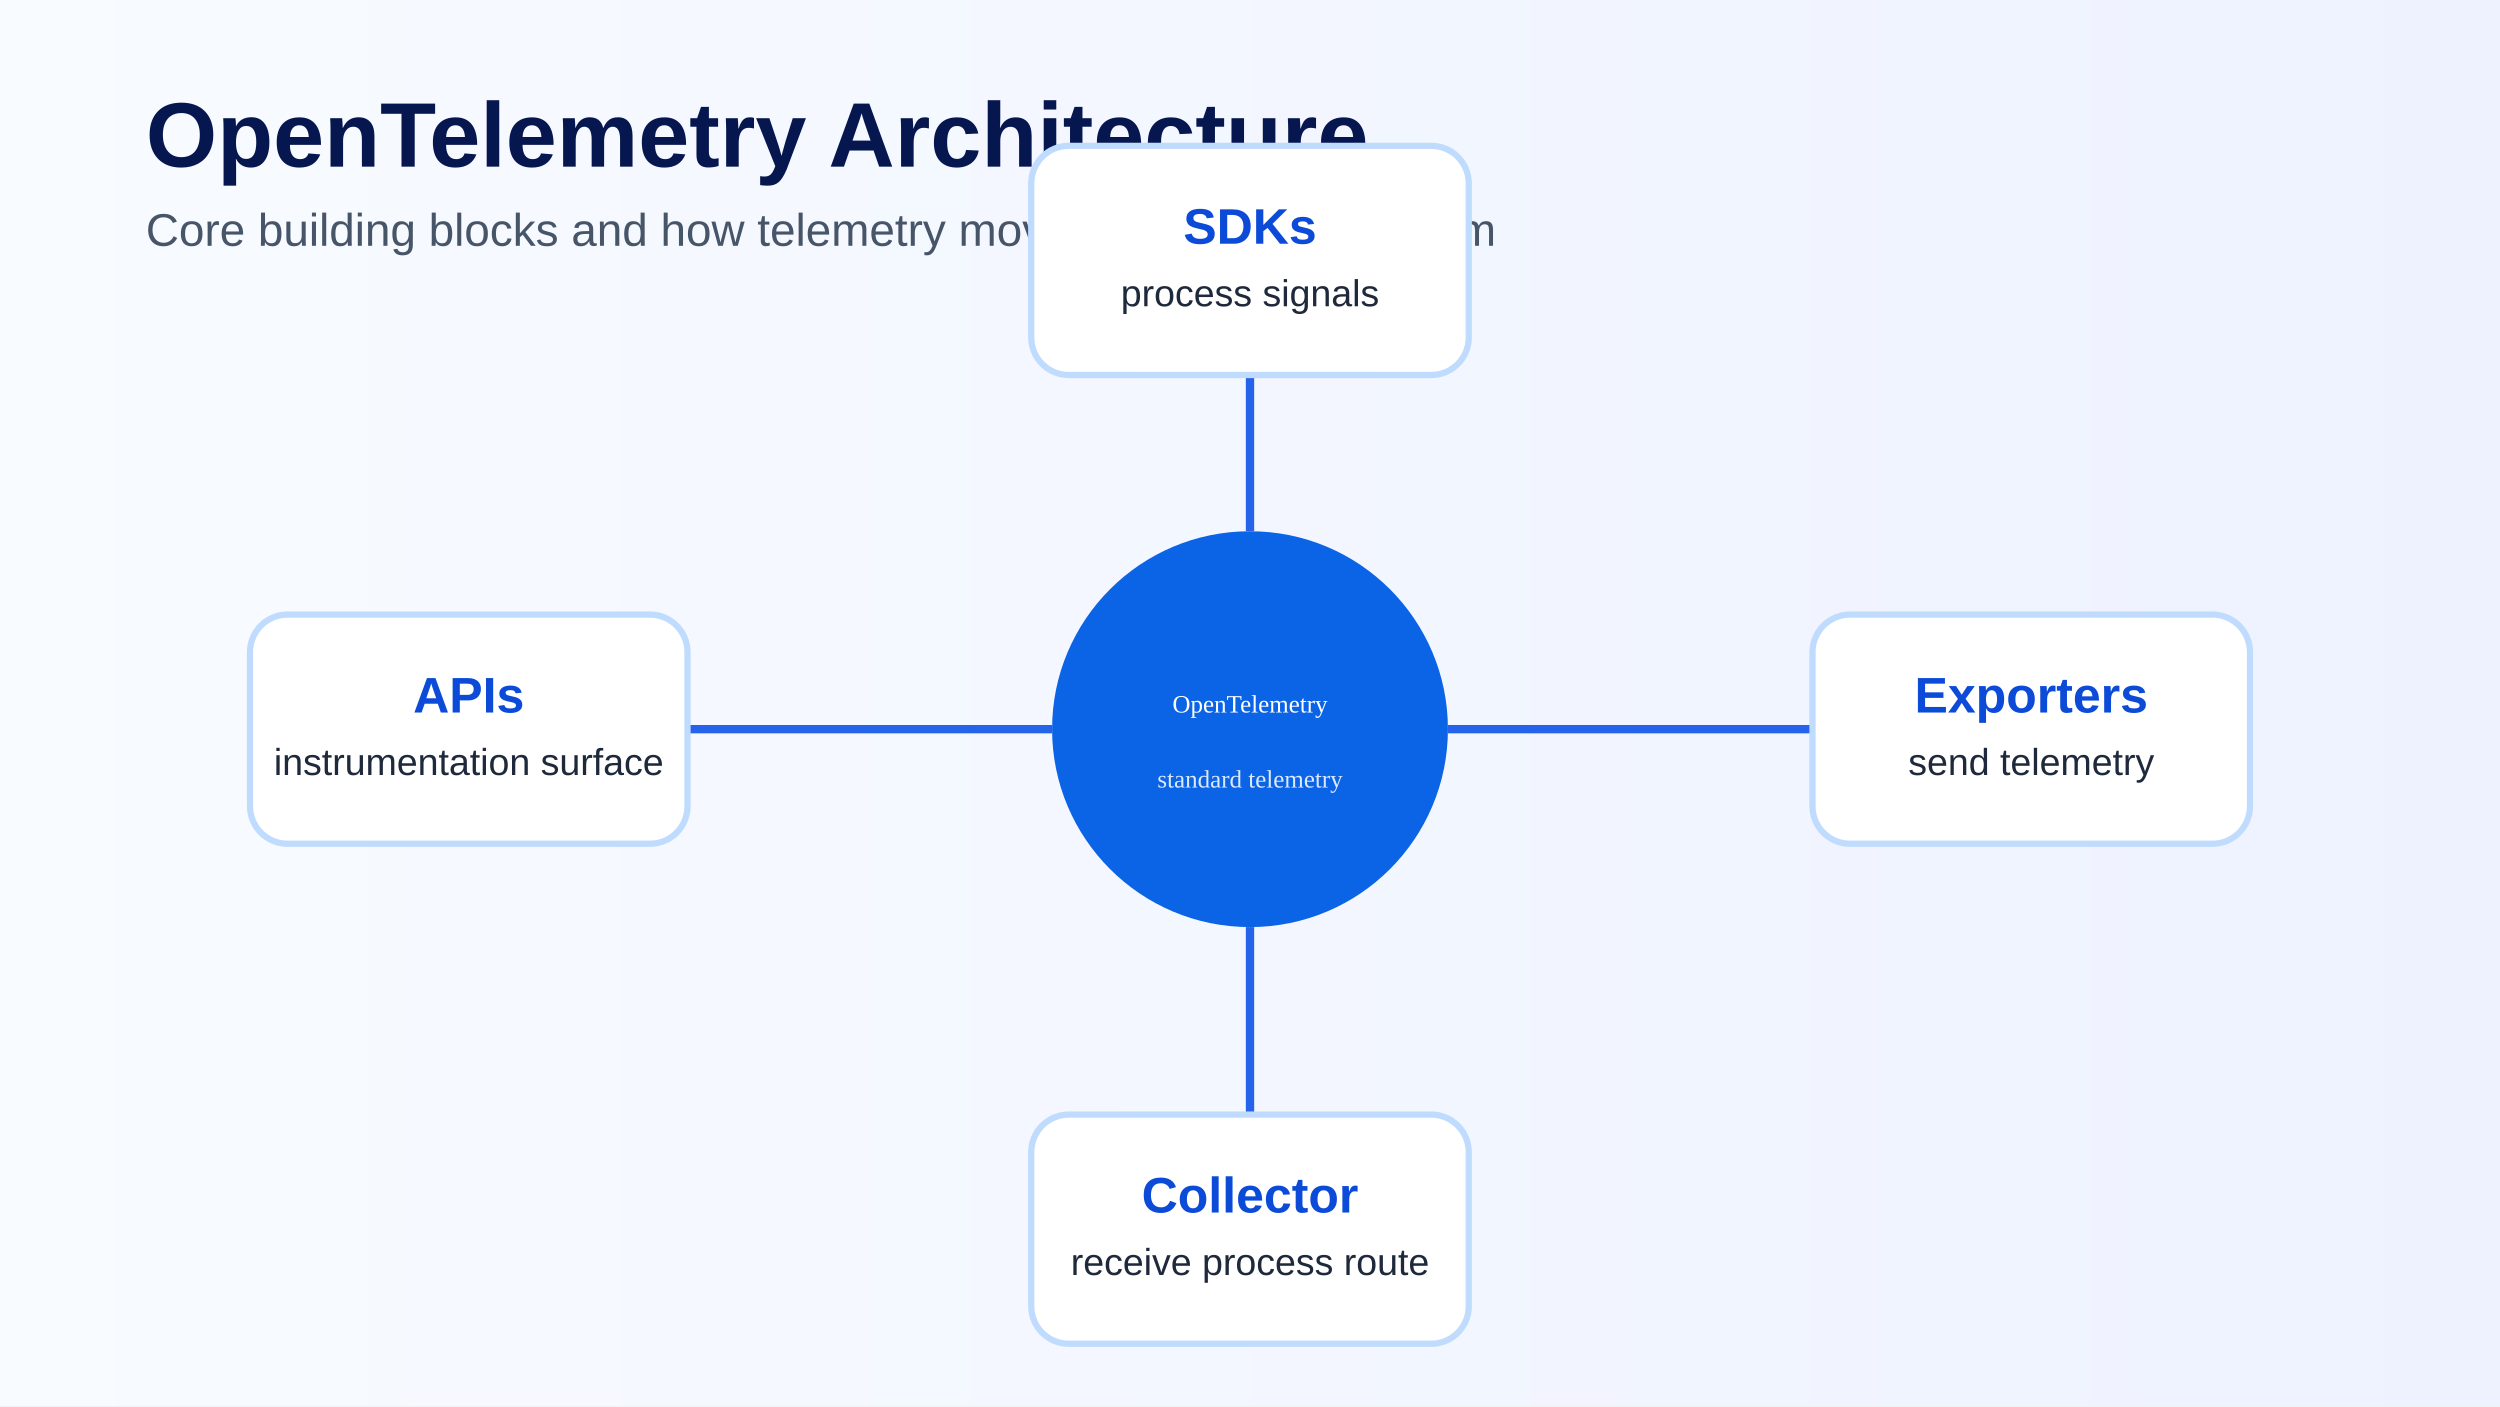
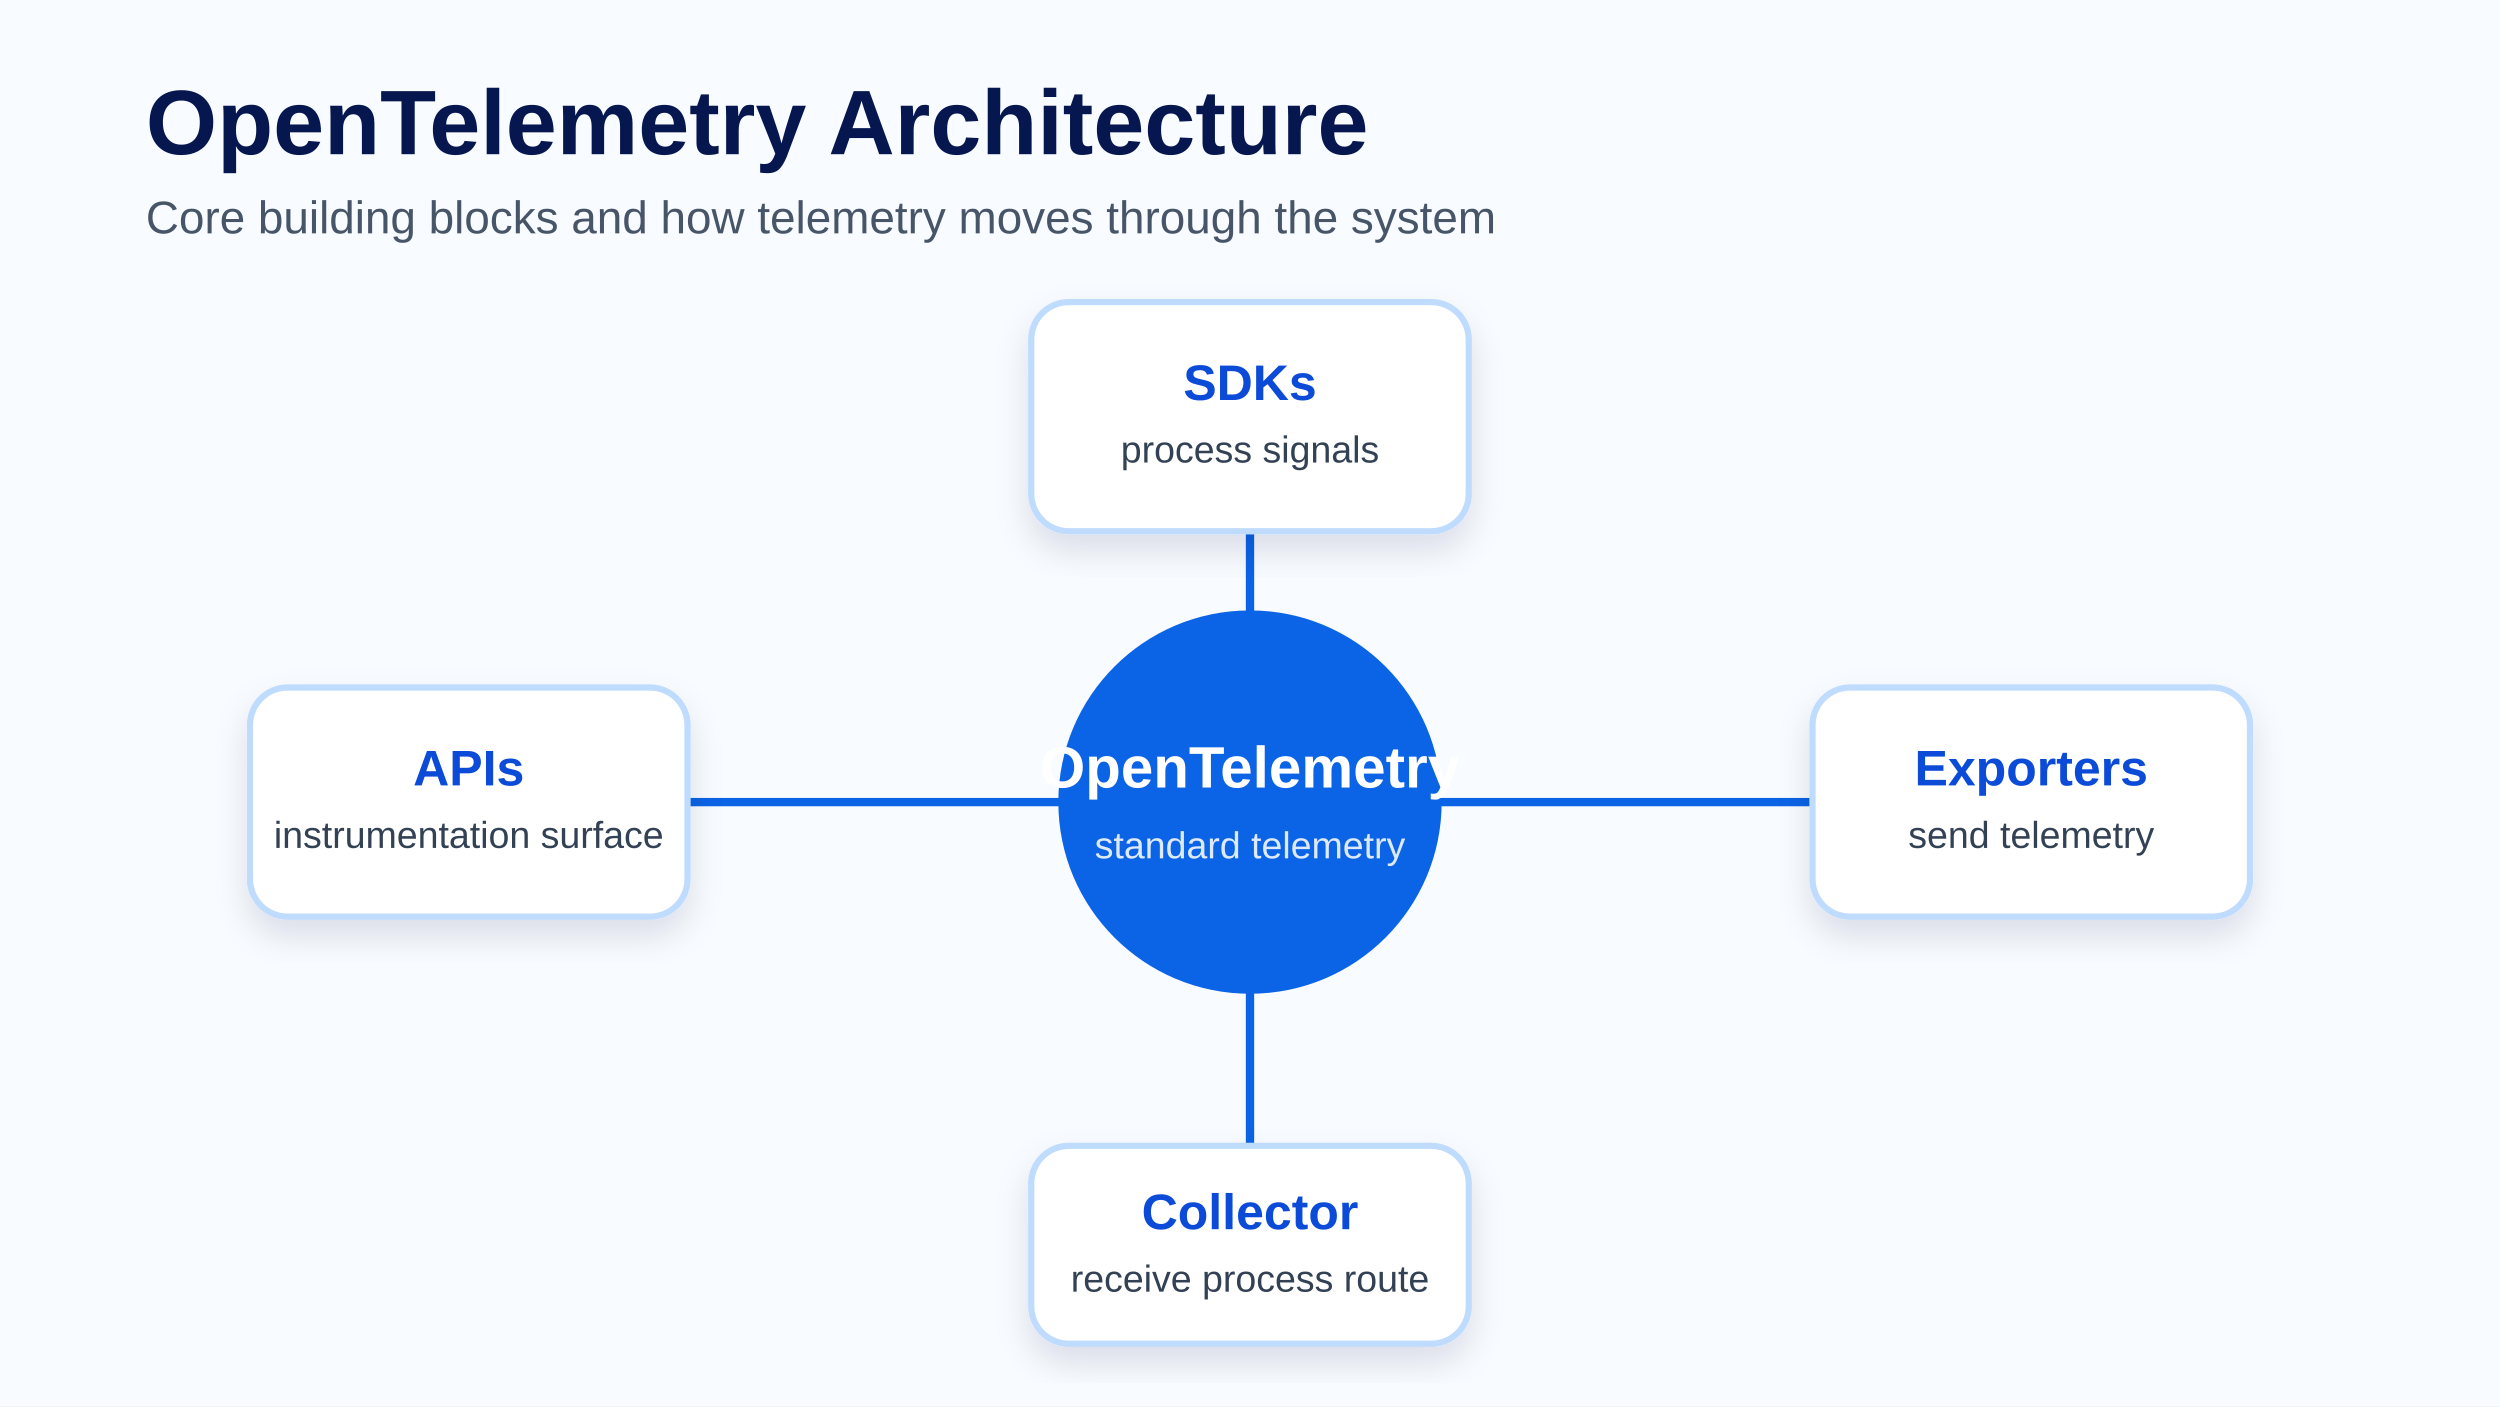
- <svg xmlns="http://www.w3.org/2000/svg" viewBox="0 0 1200 675" role="img">
+ <svg xmlns="http://www.w3.org/2000/svg" viewBox="0 0 1200 675" role="img" aria-labelledby="title desc">
  <defs>
-     <linearGradient id="bg" x1="0" x2="1">
-       <stop stop-color="#f8fbff" />
-       <stop offset="1" stop-color="#eef2ff" />
-     </linearGradient>
-     <style>.t{font:700 44px Arial;fill:#06164f}.s{font:400 22px Arial;fill:#475569}.h{font:700 24px Arial;fill:#0b4bd8}.b{font:500 18px Arial;fill:#1e293b}.card{fill:#fff;stroke:#bfdbfe;stroke-width:3}.hub{fill:#0b63e5}.line{stroke:#2563eb;stroke-width:4;fill:none}</style>
+     <filter id="shadow" x="-20%" y="-20%" width="140%" height="140%">
+       <feDropShadow dx="0" dy="8" stdDeviation="8" flood-color="#0f172a" flood-opacity="0.12" />
+     </filter>
+     <style>.t{font:700 44px Arial,sans-serif;fill:#06164f}.s{font:400 22px Arial,sans-serif;fill:#475569}.h{font:700 24px Arial,sans-serif;fill:#0b4bd8}.b{font:500 18px Arial,sans-serif;fill:#334155}.c{fill:#fff;stroke:#bfdbfe;stroke-width:3;filter:url(#shadow)}.l{stroke:#0b63e5;stroke-width:4;stroke-linecap:round}</style>
  </defs>
-   <rect width="1200" height="675" fill="url(#bg)" />
-   <text x="70" y="80" class="t">OpenTelemetry Architecture</text>
-   <text x="70" y="118" class="s">Core building blocks and how telemetry moves through the system</text>
-   <circle cx="600" cy="350" r="95" class="hub" />
-   <text x="600" y="342" text-anchor="middle" font="700 27px Arial" fill="#fff">OpenTelemetry</text>
-   <text x="600" y="378" text-anchor="middle" font="500 18px Arial" fill="#dbeafe">standard telemetry</text>
-   <g class="line">
-     <path d="M505 350H330" />
-     <path d="M695 350h175" />
-     <path d="M600 255V170" />
-     <path d="M600 445v90" />
-   </g>
-   <g>
-     <rect x="120" y="295" width="210" height="110" rx="18" class="card" />
-     <text x="225" y="342" text-anchor="middle" class="h">APIs</text>
-     <text x="225" y="372" text-anchor="middle" class="b">instrumentation surface</text>
-     <rect x="870" y="295" width="210" height="110" rx="18" class="card" />
-     <text x="975" y="342" text-anchor="middle" class="h">Exporters</text>
-     <text x="975" y="372" text-anchor="middle" class="b">send telemetry</text>
-     <rect x="495" y="70" width="210" height="110" rx="18" class="card" />
-     <text x="600" y="117" text-anchor="middle" class="h">SDKs</text>
-     <text x="600" y="147" text-anchor="middle" class="b">process signals</text>
-     <rect x="495" y="535" width="210" height="110" rx="18" class="card" />
-     <text x="600" y="582" text-anchor="middle" class="h">Collector</text>
-     <text x="600" y="612" text-anchor="middle" class="b">receive process route</text>
-   </g>
+   <rect width="1200" height="675" fill="#f8fbff" />
+   <text x="70" y="74" class="t">OpenTelemetry Architecture</text>
+   <text x="70" y="112" class="s">Core building blocks and how telemetry moves through the system</text>
+   <circle cx="600" cy="385" r="92" fill="#0b63e5" />
+   <text x="600" y="378" text-anchor="middle" font-family="Arial,sans-serif" font-size="28" font-weight="700" fill="#fff">OpenTelemetry</text>
+   <text x="600" y="412" text-anchor="middle" font-family="Arial,sans-serif" font-size="18" font-weight="500" fill="#fff" opacity="0.86">standard telemetry</text>
+   <line x1="508" y1="385" x2="330" y2="385" class="l" />
+   <line x1="692" y1="385" x2="870" y2="385" class="l" />
+   <line x1="600" y1="293" x2="600" y2="210" class="l" />
+   <line x1="600" y1="477" x2="600" y2="550" class="l" />
+   <rect x="120" y="330" width="210" height="110" rx="18" class="c" />
+   <text x="225" y="377" text-anchor="middle" class="h">APIs</text>
+   <text x="225" y="407" text-anchor="middle" class="b">instrumentation surface</text>
+   <rect x="495" y="145" width="210" height="110" rx="18" class="c" />
+   <text x="600" y="192" text-anchor="middle" class="h">SDKs</text>
+   <text x="600" y="222" text-anchor="middle" class="b">process signals</text>
+   <rect x="870" y="330" width="210" height="110" rx="18" class="c" />
+   <text x="975" y="377" text-anchor="middle" class="h">Exporters</text>
+   <text x="975" y="407" text-anchor="middle" class="b">send telemetry</text>
+   <rect x="495" y="550" width="210" height="95" rx="18" class="c" />
+   <text x="600" y="590" text-anchor="middle" class="h">Collector</text>
+   <text x="600" y="620" text-anchor="middle" class="b">receive process route</text>
</svg>
